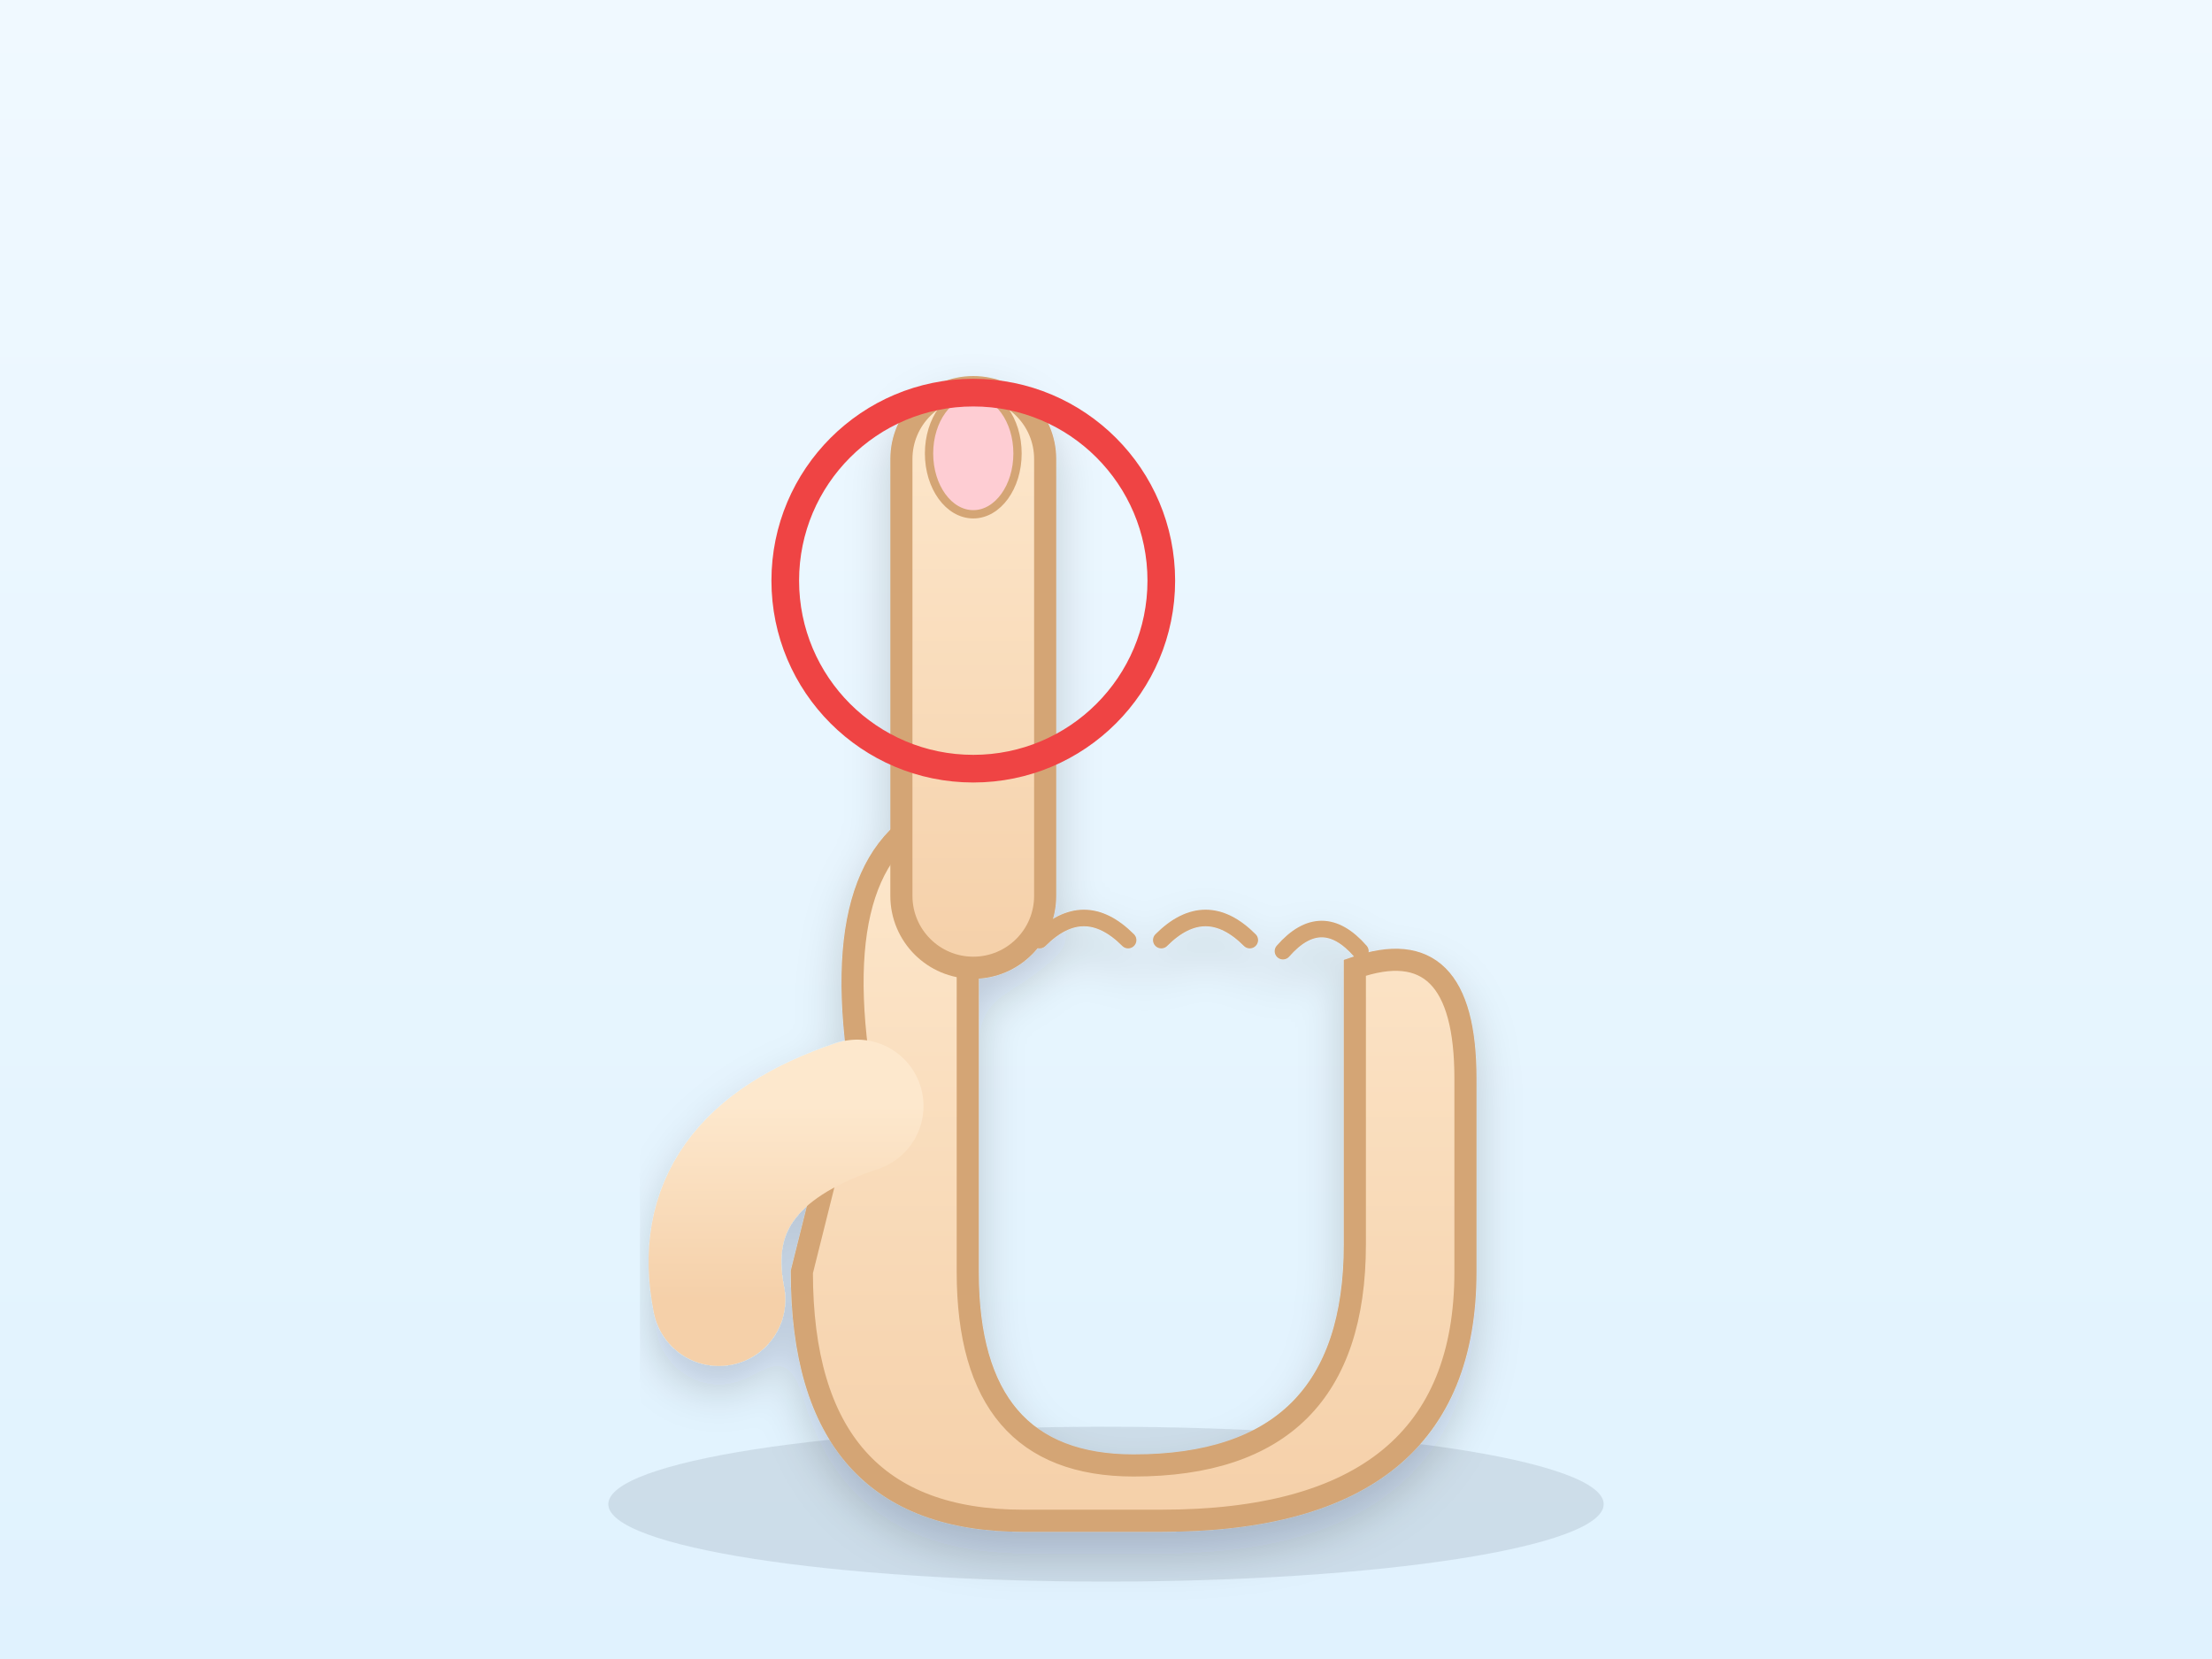
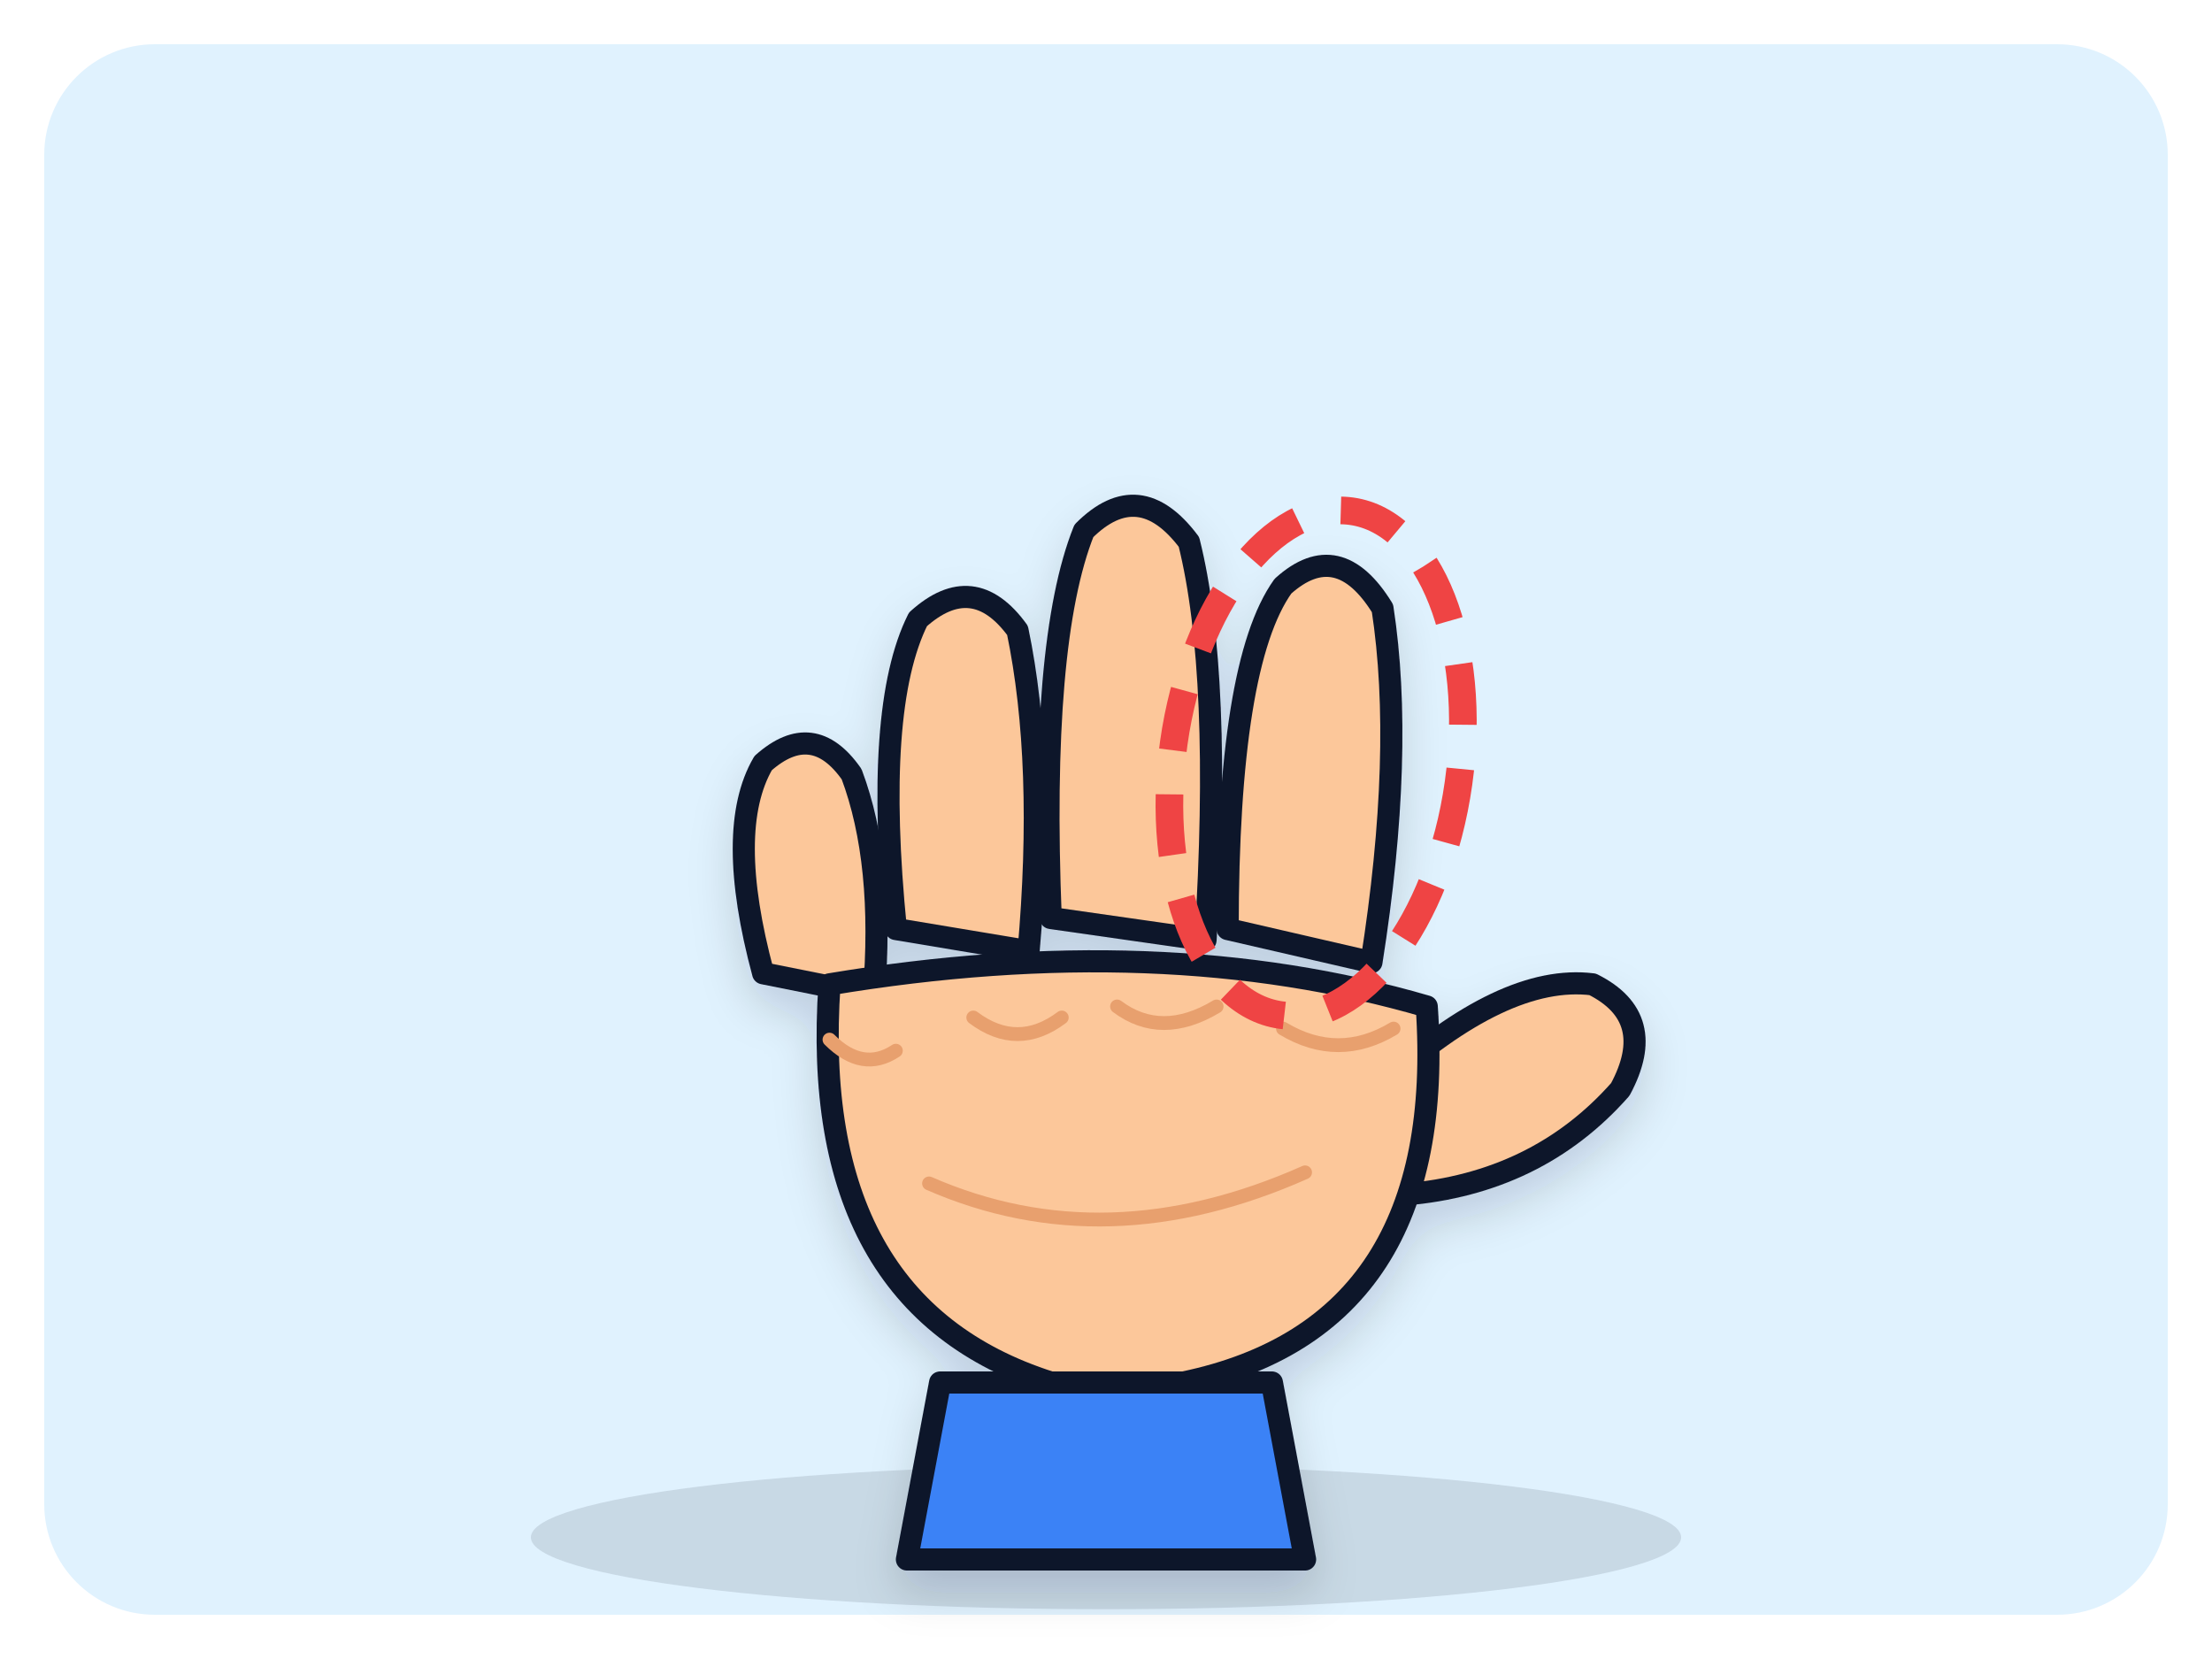
- <svg xmlns="http://www.w3.org/2000/svg" viewBox="0 0 400 300" role="img" aria-labelledby="title-finger desc-finger">
+ <svg xmlns="http://www.w3.org/2000/svg" viewBox="0 0 400 300" role="img" aria-labelledby="t-finger d-finger">
  <defs>
-     <linearGradient id="finger-bg" x1="0" y1="0" x2="0" y2="1">
-       <stop offset="0%" stop-color="#f0f9ff" />
-       <stop offset="100%" stop-color="#e0f2fe" />
-     </linearGradient>
-     <linearGradient id="finger-skin" x1="0" y1="0" x2="0" y2="1">
-       <stop offset="0%" stop-color="#fde8cd" />
-       <stop offset="100%" stop-color="#f5d0a9" />
-     </linearGradient>
-     <filter id="soft-shadow" x="-10%" y="-10%" width="120%" height="120%">
-       <feDropShadow dx="0" dy="4" stdDeviation="4" flood-color="#0f172a" flood-opacity="0.18" />
+     <filter id="fg-sh" x="-20%" y="-20%" width="140%" height="140%">
+       <feDropShadow dx="0" dy="4" stdDeviation="4" flood-color="#0f172a" flood-opacity="0.15" />
    </filter>
  </defs>
-   <rect x="0" y="0" width="400" height="300" fill="url(#finger-bg)" />
-   <ellipse cx="200" cy="272" rx="90" ry="14" fill="#0f172a" opacity="0.1" />
-   <g filter="url(#soft-shadow)">
-     <path d="M155 190 Q150 150 175 145 L175 230 Q175 265 205 265 Q245 265 245 225 L245 175 Q265 168 265 195 L265 230 Q265 275 210 275 L185 275 Q145 275 145 230 Z" fill="url(#finger-skin)" stroke="#d4a574" stroke-width="4" />
-     <path d="M188 170 q8 -8 16 0 M210 170 q8 -8 16 0 M232 172 q7 -8 14 0" fill="none" stroke="#d4a574" stroke-width="3" stroke-linecap="round" />
-     <path d="M155 200 Q125 210 130 235" fill="none" stroke="url(#finger-skin)" stroke-width="24" stroke-linecap="round" />
-     <rect x="163" y="70" width="26" height="105" rx="13" fill="url(#finger-skin)" stroke="#d4a574" stroke-width="4" />
-     <ellipse cx="176" cy="82" rx="8" ry="11" fill="#fecdd3" stroke="#d4a574" stroke-width="1.5" />
+   <rect x="8" y="8" width="384" height="284" rx="20" fill="#e0f2fe" />
+   <ellipse cx="200" cy="278" rx="104" ry="13" fill="#0f172a" opacity="0.12" />
+   <g filter="url(#fg-sh)" stroke="#0f172a" stroke-width="4" stroke-linejoin="round" stroke-linecap="round">
+     <path d="M164 282 L236 282 L230 250 L170 250 Z" fill="#3b82f6" />
+     <g fill="#fcc79a">
+       <path d="M138 176 Q131 150 138 138 Q147 130 154 140 Q160 156 158 180 Z" />
+       <path d="M162 168 Q158 128 166 112 Q176 103 184 114 Q189 138 186 172 Z" />
+       <path d="M190 166 Q188 116 196 96 Q206 86 215 98 Q221 122 218 170 Z" />
+       <path d="M222 168 Q222 120 232 106 Q242 97 250 110 Q254 136 248 174 Z" />
+       <path d="M250 196 Q272 176 288 178 Q300 184 293 197 Q278 214 254 216 Z" />
+     </g>
+     <path d="M150 178 Q146 236 190 250 L214 250 Q262 240 258 182 Q210 168 150 178 Z" fill="#fcc79a" />
+     <g fill="none" stroke="#e8a06e" stroke-width="2.5">
+       <path d="M150 188 Q156 194 162 190" />
+       <path d="M176 184 Q184 190 192 184" />
+       <path d="M202 182 Q210 188 220 182" />
+       <path d="M232 186 Q242 192 252 186" />
+       <path d="M168 214 Q200 228 236 212" />
+     </g>
  </g>
-   <circle cx="176" cy="105" r="34" fill="none" stroke="#ef4444" stroke-width="5" />
+   <ellipse cx="238" cy="138" rx="26" ry="46" fill="none" stroke="#ef4444" stroke-width="5" stroke-dasharray="11 8" transform="rotate(8 238 138)" />
</svg>
